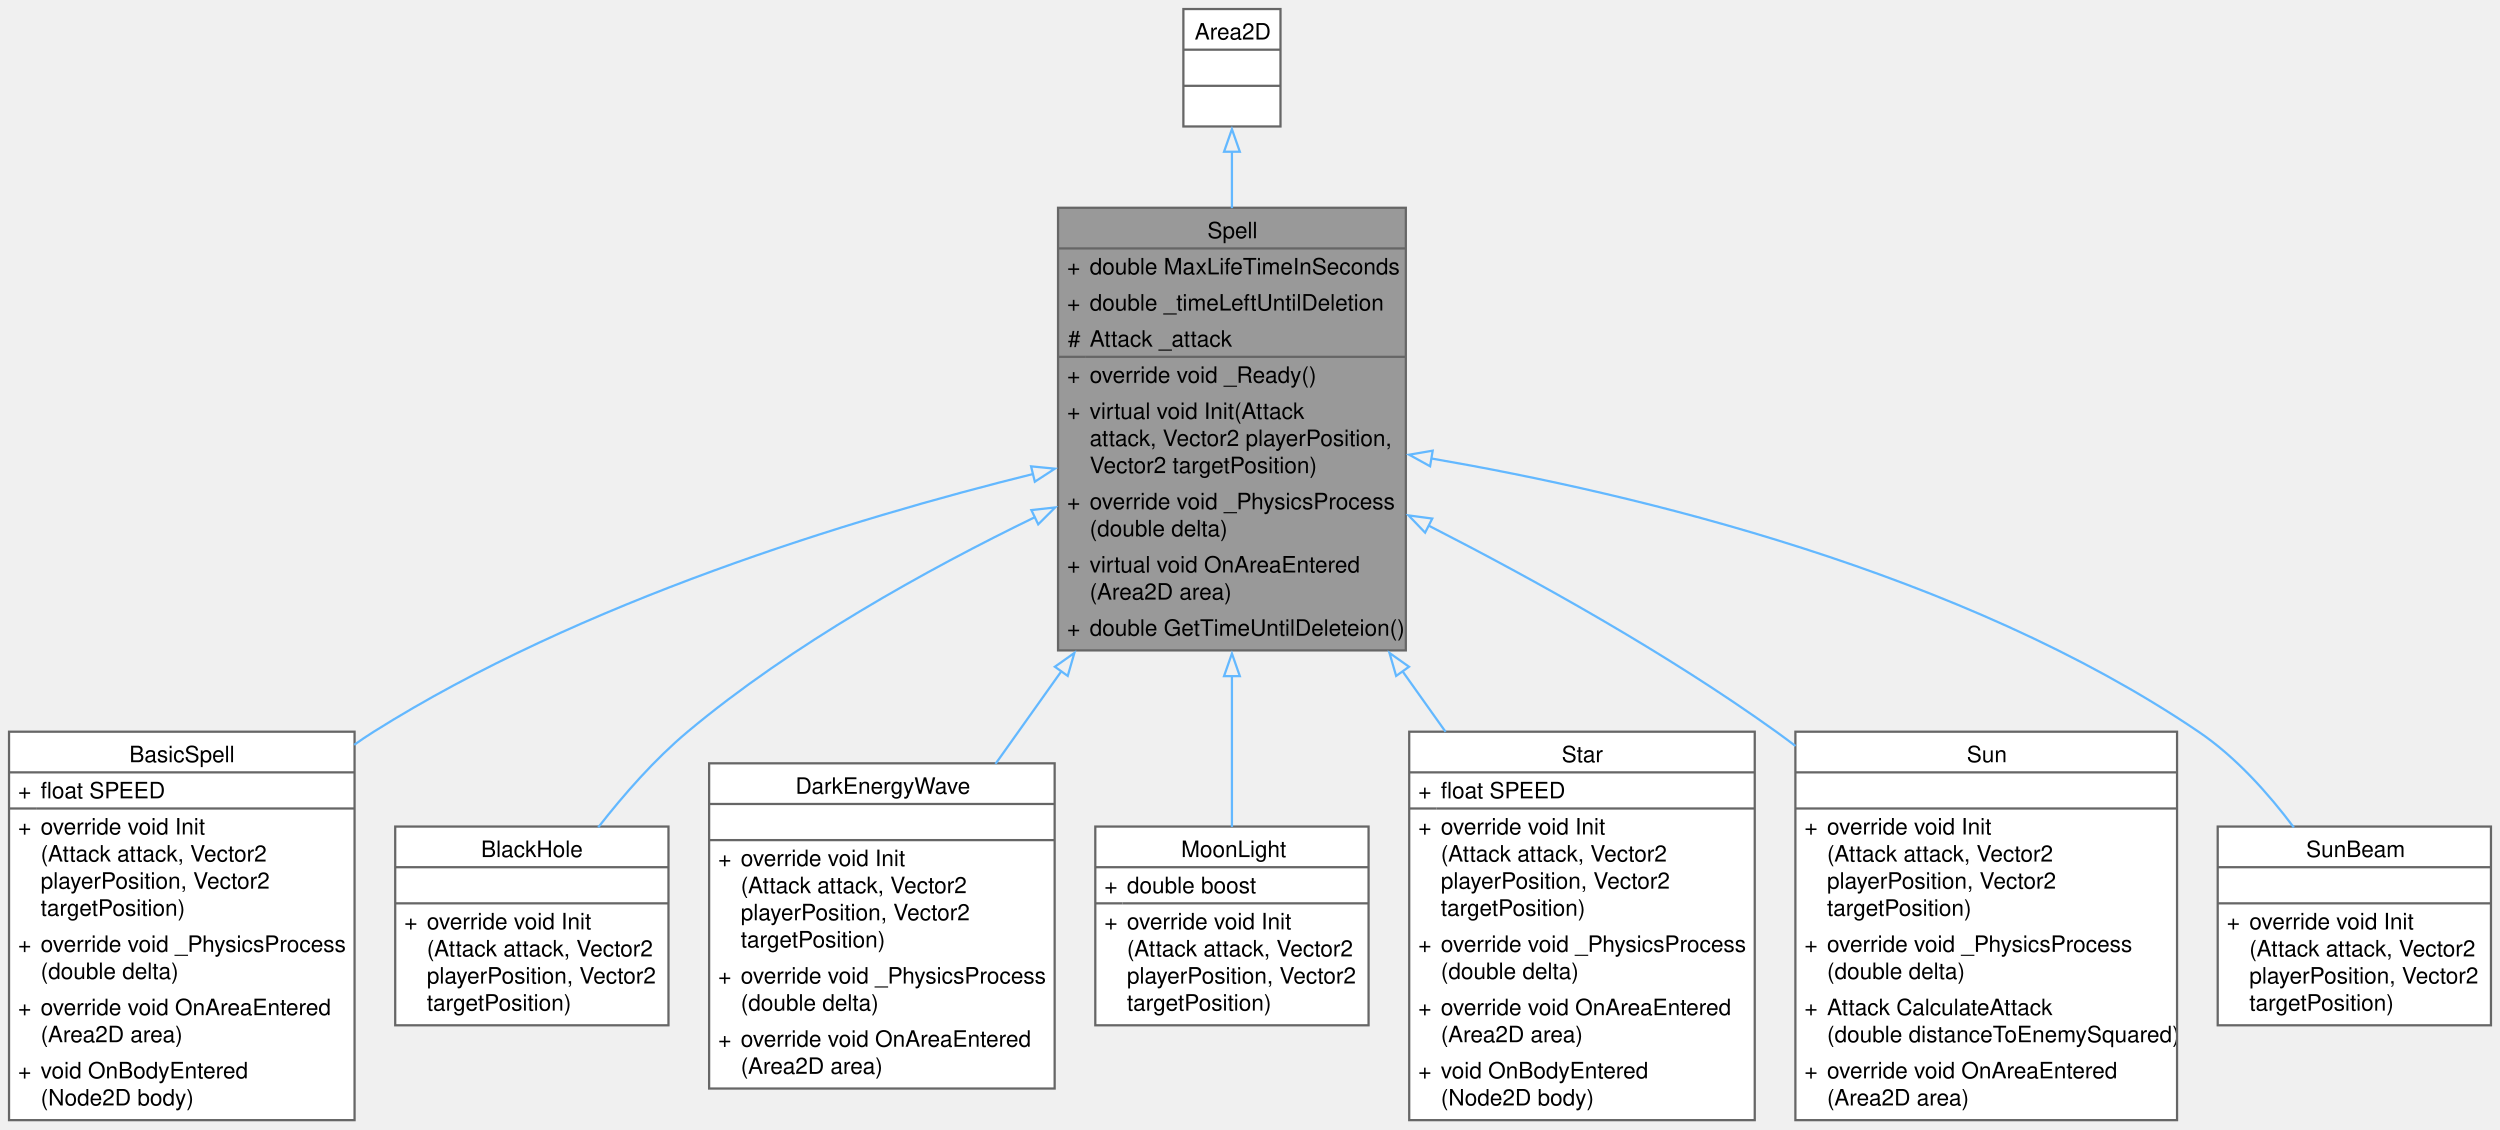
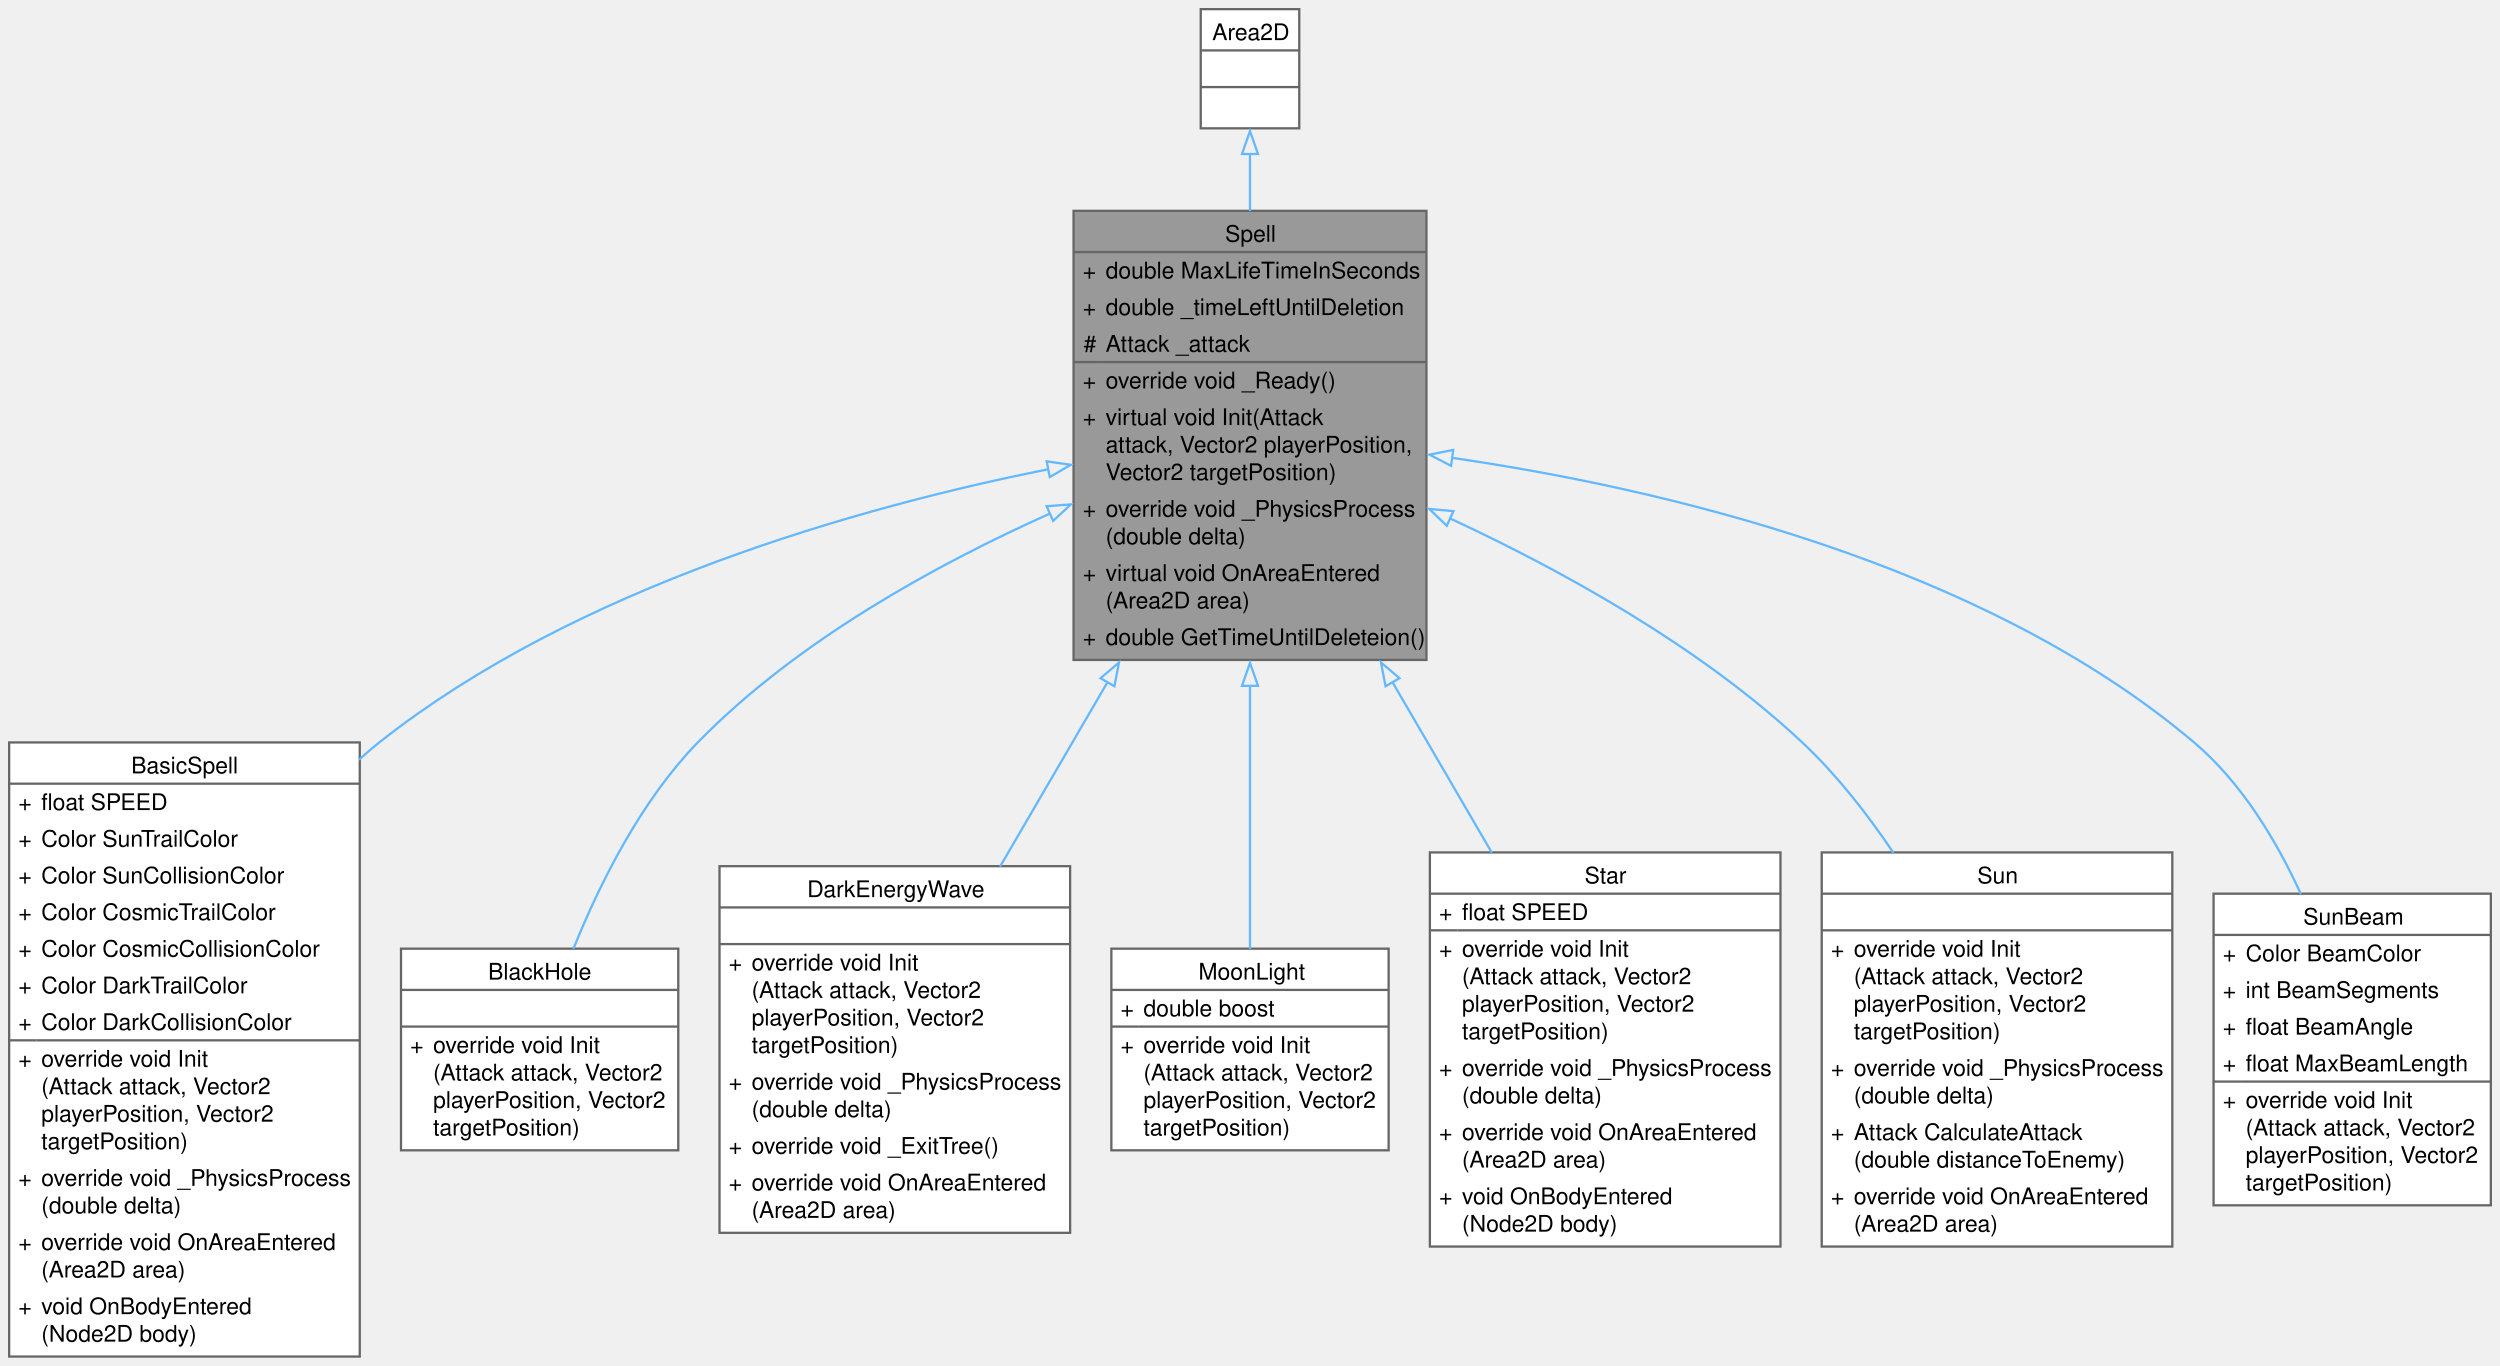
- <svg xmlns="http://www.w3.org/2000/svg" xmlns:xlink="http://www.w3.org/1999/xlink" width="1107pt" height="500pt" viewBox="0.00 0.00 1107.00 500.00">
-   <g id="graph0" class="graph" transform="scale(1 1) rotate(0) translate(4 496)">
+ <svg xmlns="http://www.w3.org/2000/svg" xmlns:xlink="http://www.w3.org/1999/xlink" width="1091pt" height="596pt" viewBox="0.00 0.00 1091.00 596.00">
+   <g id="graph0" class="graph" transform="scale(1 1) rotate(0) translate(4 592)">
    <g id="Node000001" class="node">
      <g id="a_Node000001">
        <a xlink:title=" ">
-           <polygon fill="#999999" stroke="none" points="618.5,-404 464.5,-404 464.5,-208 618.5,-208 618.5,-404" />
-           <text text-anchor="start" x="530.62" y="-390.5" font-family="Helvetica,sans-Serif" font-size="10.00">Spell</text>
-           <text text-anchor="start" x="468.5" y="-374.5" font-family="Helvetica,sans-Serif" font-size="10.00">+</text>
-           <text text-anchor="start" x="478.5" y="-374.5" font-family="Helvetica,sans-Serif" font-size="10.00">double MaxLifeTimeInSeconds</text>
-           <text text-anchor="start" x="468.5" y="-358.5" font-family="Helvetica,sans-Serif" font-size="10.00">+</text>
-           <text text-anchor="start" x="478.5" y="-358.5" font-family="Helvetica,sans-Serif" font-size="10.00">double _timeLeftUntilDeletion</text>
-           <text text-anchor="start" x="468.88" y="-342.5" font-family="Helvetica,sans-Serif" font-size="10.00">#</text>
-           <text text-anchor="start" x="478.5" y="-342.5" font-family="Helvetica,sans-Serif" font-size="10.00">Attack _attack</text>
-           <text text-anchor="start" x="468.5" y="-326.5" font-family="Helvetica,sans-Serif" font-size="10.00">+</text>
-           <text text-anchor="start" x="478.5" y="-326.5" font-family="Helvetica,sans-Serif" font-size="10.00">override void _Ready()</text>
+           <polygon fill="#999999" stroke="none" points="618.5,-500 464.5,-500 464.5,-304 618.5,-304 618.5,-500" />
+           <text text-anchor="start" x="530.62" y="-486.5" font-family="Helvetica,sans-Serif" font-size="10.00">Spell</text>
+           <text text-anchor="start" x="468.5" y="-470.5" font-family="Helvetica,sans-Serif" font-size="10.00">+</text>
+           <text text-anchor="start" x="478.5" y="-470.5" font-family="Helvetica,sans-Serif" font-size="10.00">double MaxLifeTimeInSeconds</text>
+           <text text-anchor="start" x="468.5" y="-454.5" font-family="Helvetica,sans-Serif" font-size="10.00">+</text>
+           <text text-anchor="start" x="478.5" y="-454.5" font-family="Helvetica,sans-Serif" font-size="10.00">double _timeLeftUntilDeletion</text>
+           <text text-anchor="start" x="468.88" y="-438.5" font-family="Helvetica,sans-Serif" font-size="10.00">#</text>
+           <text text-anchor="start" x="478.5" y="-438.5" font-family="Helvetica,sans-Serif" font-size="10.00">Attack _attack</text>
+           <text text-anchor="start" x="468.5" y="-422.5" font-family="Helvetica,sans-Serif" font-size="10.00">+</text>
+           <text text-anchor="start" x="478.5" y="-422.5" font-family="Helvetica,sans-Serif" font-size="10.00">override void _Ready()</text>
+           <text text-anchor="start" x="468.5" y="-406.5" font-family="Helvetica,sans-Serif" font-size="10.00">+</text>
+           <text text-anchor="start" x="478.5" y="-406.5" font-family="Helvetica,sans-Serif" font-size="10.00">virtual void Init(Attack</text>
+           <text text-anchor="start" x="478.5" y="-394.5" font-family="Helvetica,sans-Serif" font-size="10.00"> attack, Vector2 playerPosition,</text>
+           <text text-anchor="start" x="478.5" y="-382.5" font-family="Helvetica,sans-Serif" font-size="10.00"> Vector2 targetPosition)</text>
+           <text text-anchor="start" x="468.5" y="-366.5" font-family="Helvetica,sans-Serif" font-size="10.00">+</text>
+           <text text-anchor="start" x="478.5" y="-366.5" font-family="Helvetica,sans-Serif" font-size="10.00">override void _PhysicsProcess</text>
+           <text text-anchor="start" x="478.5" y="-354.5" font-family="Helvetica,sans-Serif" font-size="10.00">(double delta)</text>
+           <text text-anchor="start" x="468.5" y="-338.5" font-family="Helvetica,sans-Serif" font-size="10.00">+</text>
+           <text text-anchor="start" x="478.5" y="-338.5" font-family="Helvetica,sans-Serif" font-size="10.00">virtual void OnAreaEntered</text>
+           <text text-anchor="start" x="478.5" y="-326.5" font-family="Helvetica,sans-Serif" font-size="10.00">(Area2D area)</text>
          <text text-anchor="start" x="468.5" y="-310.5" font-family="Helvetica,sans-Serif" font-size="10.00">+</text>
-           <text text-anchor="start" x="478.5" y="-310.5" font-family="Helvetica,sans-Serif" font-size="10.00">virtual void Init(Attack</text>
-           <text text-anchor="start" x="478.5" y="-298.5" font-family="Helvetica,sans-Serif" font-size="10.00"> attack, Vector2 playerPosition,</text>
-           <text text-anchor="start" x="478.5" y="-286.5" font-family="Helvetica,sans-Serif" font-size="10.00"> Vector2 targetPosition)</text>
-           <text text-anchor="start" x="468.5" y="-270.5" font-family="Helvetica,sans-Serif" font-size="10.00">+</text>
-           <text text-anchor="start" x="478.5" y="-270.5" font-family="Helvetica,sans-Serif" font-size="10.00">override void _PhysicsProcess</text>
-           <text text-anchor="start" x="478.5" y="-258.5" font-family="Helvetica,sans-Serif" font-size="10.00">(double delta)</text>
-           <text text-anchor="start" x="468.5" y="-242.5" font-family="Helvetica,sans-Serif" font-size="10.00">+</text>
-           <text text-anchor="start" x="478.5" y="-242.5" font-family="Helvetica,sans-Serif" font-size="10.00">virtual void OnAreaEntered</text>
-           <text text-anchor="start" x="478.5" y="-230.5" font-family="Helvetica,sans-Serif" font-size="10.00">(Area2D area)</text>
-           <text text-anchor="start" x="468.5" y="-214.5" font-family="Helvetica,sans-Serif" font-size="10.00">+</text>
-           <text text-anchor="start" x="478.5" y="-214.5" font-family="Helvetica,sans-Serif" font-size="10.00">double GetTimeUntilDeleteion()</text>
-           <polygon fill="#666666" stroke="#666666" points="464.5,-386 464.5,-386 618.5,-386 618.5,-386 464.5,-386" />
-           <polygon fill="#666666" stroke="#666666" points="464.5,-338 464.5,-338 476.5,-338 476.5,-338 464.5,-338" />
-           <polygon fill="#666666" stroke="#666666" points="476.5,-338 476.5,-338 618.5,-338 618.5,-338 476.5,-338" />
-           <polygon fill="none" stroke="#666666" points="464.5,-208 464.5,-404 618.5,-404 618.5,-208 464.5,-208" />
+           <text text-anchor="start" x="478.5" y="-310.5" font-family="Helvetica,sans-Serif" font-size="10.00">double GetTimeUntilDeleteion()</text>
+           <polygon fill="#666666" stroke="#666666" points="464.5,-482 464.5,-482 618.5,-482 618.5,-482 464.5,-482" />
+           <polygon fill="#666666" stroke="#666666" points="464.5,-434 464.5,-434 476.5,-434 476.5,-434 464.5,-434" />
+           <polygon fill="#666666" stroke="#666666" points="476.5,-434 476.5,-434 618.5,-434 618.5,-434 476.5,-434" />
+           <polygon fill="none" stroke="#666666" points="464.5,-304 464.5,-500 618.5,-500 618.5,-304 464.5,-304" />
        </a>
      </g>
    </g>
    <g id="Node000003" class="node">
      <g id="a_Node000003">
        <a xlink:href="../../d6/df9/class_basic_spell.html" target="_top" xlink:title=" ">
-           <polygon fill="white" stroke="none" points="153,-172 0,-172 0,0 153,0 153,-172" />
-           <text text-anchor="start" x="53.25" y="-158.5" font-family="Helvetica,sans-Serif" font-size="10.00">BasicSpell</text>
+           <polygon fill="white" stroke="none" points="153,-268 0,-268 0,0 153,0 153,-268" />
+           <text text-anchor="start" x="53.25" y="-254.5" font-family="Helvetica,sans-Serif" font-size="10.00">BasicSpell</text>
+           <text text-anchor="start" x="4" y="-238.5" font-family="Helvetica,sans-Serif" font-size="10.00">+</text>
+           <text text-anchor="start" x="14" y="-238.5" font-family="Helvetica,sans-Serif" font-size="10.00">float SPEED</text>
+           <text text-anchor="start" x="4" y="-222.5" font-family="Helvetica,sans-Serif" font-size="10.00">+</text>
+           <text text-anchor="start" x="14" y="-222.5" font-family="Helvetica,sans-Serif" font-size="10.00">Color SunTrailColor</text>
+           <text text-anchor="start" x="4" y="-206.5" font-family="Helvetica,sans-Serif" font-size="10.00">+</text>
+           <text text-anchor="start" x="14" y="-206.5" font-family="Helvetica,sans-Serif" font-size="10.00">Color SunCollisionColor</text>
+           <text text-anchor="start" x="4" y="-190.5" font-family="Helvetica,sans-Serif" font-size="10.00">+</text>
+           <text text-anchor="start" x="14" y="-190.5" font-family="Helvetica,sans-Serif" font-size="10.00">Color CosmicTrailColor</text>
+           <text text-anchor="start" x="4" y="-174.5" font-family="Helvetica,sans-Serif" font-size="10.00">+</text>
+           <text text-anchor="start" x="14" y="-174.5" font-family="Helvetica,sans-Serif" font-size="10.00">Color CosmicCollisionColor</text>
+           <text text-anchor="start" x="4" y="-158.5" font-family="Helvetica,sans-Serif" font-size="10.00">+</text>
+           <text text-anchor="start" x="14" y="-158.5" font-family="Helvetica,sans-Serif" font-size="10.00">Color DarkTrailColor</text>
          <text text-anchor="start" x="4" y="-142.5" font-family="Helvetica,sans-Serif" font-size="10.00">+</text>
-           <text text-anchor="start" x="14" y="-142.5" font-family="Helvetica,sans-Serif" font-size="10.00">float SPEED</text>
+           <text text-anchor="start" x="14" y="-142.5" font-family="Helvetica,sans-Serif" font-size="10.00">Color DarkCollisionColor</text>
          <text text-anchor="start" x="4" y="-126.5" font-family="Helvetica,sans-Serif" font-size="10.00">+</text>
          <text text-anchor="start" x="14" y="-126.5" font-family="Helvetica,sans-Serif" font-size="10.00">override void Init</text>
          <text text-anchor="start" x="14" y="-114.5" font-family="Helvetica,sans-Serif" font-size="10.00">(Attack attack, Vector2</text>
          <text text-anchor="start" x="14" y="-102.5" font-family="Helvetica,sans-Serif" font-size="10.00"> playerPosition, Vector2</text>
          <text text-anchor="start" x="14" y="-90.5" font-family="Helvetica,sans-Serif" font-size="10.00"> targetPosition)</text>
          <text text-anchor="start" x="4" y="-74.5" font-family="Helvetica,sans-Serif" font-size="10.00">+</text>
          <text text-anchor="start" x="14" y="-74.5" font-family="Helvetica,sans-Serif" font-size="10.00">override void _PhysicsProcess</text>
          <text text-anchor="start" x="14" y="-62.5" font-family="Helvetica,sans-Serif" font-size="10.00">(double delta)</text>
          <text text-anchor="start" x="4" y="-46.5" font-family="Helvetica,sans-Serif" font-size="10.00">+</text>
          <text text-anchor="start" x="14" y="-46.5" font-family="Helvetica,sans-Serif" font-size="10.00">override void OnAreaEntered</text>
          <text text-anchor="start" x="14" y="-34.5" font-family="Helvetica,sans-Serif" font-size="10.00">(Area2D area)</text>
          <text text-anchor="start" x="4" y="-18.5" font-family="Helvetica,sans-Serif" font-size="10.00">+</text>
          <text text-anchor="start" x="14" y="-18.5" font-family="Helvetica,sans-Serif" font-size="10.00">void OnBodyEntered</text>
          <text text-anchor="start" x="14" y="-6.5" font-family="Helvetica,sans-Serif" font-size="10.00">(Node2D body)</text>
-           <polygon fill="#666666" stroke="#666666" points="0,-154 0,-154 153,-154 153,-154 0,-154" />
+           <polygon fill="#666666" stroke="#666666" points="0,-250 0,-250 153,-250 153,-250 0,-250" />
          <polygon fill="#666666" stroke="#666666" points="0,-138 0,-138 12,-138 12,-138 0,-138" />
          <polygon fill="#666666" stroke="#666666" points="12,-138 12,-138 153,-138 153,-138 12,-138" />
-           <polygon fill="none" stroke="#666666" points="0,0 0,-172 153,-172 153,0 0,0" />
+           <polygon fill="none" stroke="#666666" points="0,0 0,-268 153,-268 153,0 0,0" />
        </a>
      </g>
    </g>
    <g id="edge2_Node000001_Node000003" class="edge">
      <g id="a_edge2_Node000001_Node000003">
        <a xlink:title=" ">
-           <path fill="none" stroke="#63b8ff" d="M453.5,-286.13C373.13,-266.22 253.21,-229.63 161.5,-172 158.58,-170.17 155.69,-168.22 152.83,-166.18" />
-           <polygon fill="none" stroke="#63b8ff" points="452.56,-289.5 463.1,-288.47 454.22,-282.7 452.56,-289.5" />
+           <path fill="none" stroke="#63b8ff" d="M453.63,-387.27C371.03,-370.7 247.57,-336.11 161.5,-268 158.49,-265.62 155.56,-263.1 152.7,-260.47" />
+           <polygon fill="none" stroke="#63b8ff" points="452.78,-390.67 463.26,-389.16 454.12,-383.8 452.78,-390.67" />
        </a>
      </g>
    </g>
    <g id="Node000004" class="node">
      <g id="a_Node000004">
        <a xlink:href="../../db/d1b/class_black_hole.html" target="_top" xlink:title=" ">
-           <polygon fill="white" stroke="none" points="292,-130 171,-130 171,-42 292,-42 292,-130" />
-           <text text-anchor="start" x="209" y="-116.5" font-family="Helvetica,sans-Serif" font-size="10.00">BlackHole</text>
-           <text text-anchor="start" x="230" y="-100.5" font-family="Helvetica,sans-Serif" font-size="10.00"> </text>
-           <text text-anchor="start" x="175" y="-84.5" font-family="Helvetica,sans-Serif" font-size="10.00">+</text>
-           <text text-anchor="start" x="185" y="-84.5" font-family="Helvetica,sans-Serif" font-size="10.00">override void Init</text>
-           <text text-anchor="start" x="185" y="-72.5" font-family="Helvetica,sans-Serif" font-size="10.00">(Attack attack, Vector2</text>
-           <text text-anchor="start" x="185" y="-60.5" font-family="Helvetica,sans-Serif" font-size="10.00"> playerPosition, Vector2</text>
-           <text text-anchor="start" x="185" y="-48.5" font-family="Helvetica,sans-Serif" font-size="10.00"> targetPosition)</text>
-           <polygon fill="#666666" stroke="#666666" points="171,-112 171,-112 292,-112 292,-112 171,-112" />
-           <polygon fill="#666666" stroke="#666666" points="171,-96 171,-96 292,-96 292,-96 171,-96" />
-           <polygon fill="none" stroke="#666666" points="171,-42 171,-130 292,-130 292,-42 171,-42" />
+           <polygon fill="white" stroke="none" points="292,-178 171,-178 171,-90 292,-90 292,-178" />
+           <text text-anchor="start" x="209" y="-164.5" font-family="Helvetica,sans-Serif" font-size="10.00">BlackHole</text>
+           <text text-anchor="start" x="230" y="-148.5" font-family="Helvetica,sans-Serif" font-size="10.00"> </text>
+           <text text-anchor="start" x="175" y="-132.5" font-family="Helvetica,sans-Serif" font-size="10.00">+</text>
+           <text text-anchor="start" x="185" y="-132.5" font-family="Helvetica,sans-Serif" font-size="10.00">override void Init</text>
+           <text text-anchor="start" x="185" y="-120.5" font-family="Helvetica,sans-Serif" font-size="10.00">(Attack attack, Vector2</text>
+           <text text-anchor="start" x="185" y="-108.5" font-family="Helvetica,sans-Serif" font-size="10.00"> playerPosition, Vector2</text>
+           <text text-anchor="start" x="185" y="-96.5" font-family="Helvetica,sans-Serif" font-size="10.00"> targetPosition)</text>
+           <polygon fill="#666666" stroke="#666666" points="171,-160 171,-160 292,-160 292,-160 171,-160" />
+           <polygon fill="#666666" stroke="#666666" points="171,-144 171,-144 292,-144 292,-144 171,-144" />
+           <polygon fill="none" stroke="#666666" points="171,-90 171,-178 292,-178 292,-90 171,-90" />
        </a>
      </g>
    </g>
    <g id="edge3_Node000001_Node000004" class="edge">
      <g id="a_edge3_Node000001_Node000004">
        <a xlink:title=" ">
-           <path fill="none" stroke="#63b8ff" d="M454.48,-267.11C406.26,-243.72 346.87,-210.79 300.5,-172 285.92,-159.8 272.2,-144.17 260.9,-129.64" />
-           <polygon fill="none" stroke="#63b8ff" points="452.7,-270.13 463.23,-271.3 455.72,-263.82 452.7,-270.13" />
+           <path fill="none" stroke="#63b8ff" d="M454.26,-367.91C404.45,-345.61 343.55,-312.17 300.5,-268 275.63,-242.48 257.61,-206.18 246.24,-177.95" />
+           <polygon fill="none" stroke="#63b8ff" points="452.76,-371.08 463.32,-371.89 455.58,-364.67 452.76,-371.08" />
        </a>
      </g>
    </g>
    <g id="Node000005" class="node">
      <g id="a_Node000005">
        <a xlink:href="../../d9/d51/class_dark_energy_wave.html" target="_top" xlink:title=" ">
-           <polygon fill="white" stroke="none" points="463,-158 310,-158 310,-14 463,-14 463,-158" />
-           <text text-anchor="start" x="348.25" y="-144.5" font-family="Helvetica,sans-Serif" font-size="10.00">DarkEnergyWave</text>
-           <text text-anchor="start" x="385" y="-128.5" font-family="Helvetica,sans-Serif" font-size="10.00"> </text>
-           <text text-anchor="start" x="314" y="-112.5" font-family="Helvetica,sans-Serif" font-size="10.00">+</text>
-           <text text-anchor="start" x="324" y="-112.5" font-family="Helvetica,sans-Serif" font-size="10.00">override void Init</text>
-           <text text-anchor="start" x="324" y="-100.5" font-family="Helvetica,sans-Serif" font-size="10.00">(Attack attack, Vector2</text>
-           <text text-anchor="start" x="324" y="-88.5" font-family="Helvetica,sans-Serif" font-size="10.00"> playerPosition, Vector2</text>
-           <text text-anchor="start" x="324" y="-76.5" font-family="Helvetica,sans-Serif" font-size="10.00"> targetPosition)</text>
-           <text text-anchor="start" x="314" y="-60.5" font-family="Helvetica,sans-Serif" font-size="10.00">+</text>
-           <text text-anchor="start" x="324" y="-60.5" font-family="Helvetica,sans-Serif" font-size="10.00">override void _PhysicsProcess</text>
-           <text text-anchor="start" x="324" y="-48.5" font-family="Helvetica,sans-Serif" font-size="10.00">(double delta)</text>
-           <text text-anchor="start" x="314" y="-32.5" font-family="Helvetica,sans-Serif" font-size="10.00">+</text>
-           <text text-anchor="start" x="324" y="-32.5" font-family="Helvetica,sans-Serif" font-size="10.00">override void OnAreaEntered</text>
-           <text text-anchor="start" x="324" y="-20.5" font-family="Helvetica,sans-Serif" font-size="10.00">(Area2D area)</text>
-           <polygon fill="#666666" stroke="#666666" points="310,-140 310,-140 463,-140 463,-140 310,-140" />
-           <polygon fill="#666666" stroke="#666666" points="310,-124 310,-124 463,-124 463,-124 310,-124" />
-           <polygon fill="none" stroke="#666666" points="310,-14 310,-158 463,-158 463,-14 310,-14" />
+           <polygon fill="white" stroke="none" points="463,-214 310,-214 310,-54 463,-54 463,-214" />
+           <text text-anchor="start" x="348.25" y="-200.5" font-family="Helvetica,sans-Serif" font-size="10.00">DarkEnergyWave</text>
+           <text text-anchor="start" x="385" y="-184.5" font-family="Helvetica,sans-Serif" font-size="10.00"> </text>
+           <text text-anchor="start" x="314" y="-168.5" font-family="Helvetica,sans-Serif" font-size="10.00">+</text>
+           <text text-anchor="start" x="324" y="-168.5" font-family="Helvetica,sans-Serif" font-size="10.00">override void Init</text>
+           <text text-anchor="start" x="324" y="-156.5" font-family="Helvetica,sans-Serif" font-size="10.00">(Attack attack, Vector2</text>
+           <text text-anchor="start" x="324" y="-144.5" font-family="Helvetica,sans-Serif" font-size="10.00"> playerPosition, Vector2</text>
+           <text text-anchor="start" x="324" y="-132.5" font-family="Helvetica,sans-Serif" font-size="10.00"> targetPosition)</text>
+           <text text-anchor="start" x="314" y="-116.5" font-family="Helvetica,sans-Serif" font-size="10.00">+</text>
+           <text text-anchor="start" x="324" y="-116.5" font-family="Helvetica,sans-Serif" font-size="10.00">override void _PhysicsProcess</text>
+           <text text-anchor="start" x="324" y="-104.5" font-family="Helvetica,sans-Serif" font-size="10.00">(double delta)</text>
+           <text text-anchor="start" x="314" y="-88.5" font-family="Helvetica,sans-Serif" font-size="10.00">+</text>
+           <text text-anchor="start" x="324" y="-88.5" font-family="Helvetica,sans-Serif" font-size="10.00">override void _ExitTree()</text>
+           <text text-anchor="start" x="314" y="-72.5" font-family="Helvetica,sans-Serif" font-size="10.00">+</text>
+           <text text-anchor="start" x="324" y="-72.5" font-family="Helvetica,sans-Serif" font-size="10.00">override void OnAreaEntered</text>
+           <text text-anchor="start" x="324" y="-60.5" font-family="Helvetica,sans-Serif" font-size="10.00">(Area2D area)</text>
+           <polygon fill="#666666" stroke="#666666" points="310,-196 310,-196 463,-196 463,-196 310,-196" />
+           <polygon fill="#666666" stroke="#666666" points="310,-180 310,-180 463,-180 463,-180 310,-180" />
+           <polygon fill="none" stroke="#666666" points="310,-54 310,-214 463,-214 463,-54 310,-54" />
        </a>
      </g>
    </g>
    <g id="edge4_Node000001_Node000005" class="edge">
      <g id="a_edge4_Node000001_Node000005">
        <a xlink:title=" ">
-           <path fill="none" stroke="#63b8ff" d="M466.1,-198.95C456.16,-184.98 446.18,-170.94 436.81,-157.76" />
-           <polygon fill="none" stroke="#63b8ff" points="463.09,-200.76 471.74,-206.88 468.79,-196.7 463.09,-200.76" />
+           <path fill="none" stroke="#63b8ff" d="M479.37,-294.38C463.7,-267.48 447.15,-239.09 432.43,-213.83" />
+           <polygon fill="none" stroke="#63b8ff" points="476.28,-296.03 484.34,-302.91 482.33,-292.51 476.28,-296.03" />
        </a>
      </g>
    </g>
    <g id="Node000006" class="node">
      <g id="a_Node000006">
        <a xlink:href="../../df/d1e/class_moon_light.html" target="_top" xlink:title=" ">
-           <polygon fill="white" stroke="none" points="602,-130 481,-130 481,-42 602,-42 602,-130" />
-           <text text-anchor="start" x="519" y="-116.5" font-family="Helvetica,sans-Serif" font-size="10.00">MoonLight</text>
-           <text text-anchor="start" x="485" y="-100.5" font-family="Helvetica,sans-Serif" font-size="10.00">+</text>
-           <text text-anchor="start" x="495" y="-100.5" font-family="Helvetica,sans-Serif" font-size="10.00">double boost</text>
-           <text text-anchor="start" x="485" y="-84.5" font-family="Helvetica,sans-Serif" font-size="10.00">+</text>
-           <text text-anchor="start" x="495" y="-84.5" font-family="Helvetica,sans-Serif" font-size="10.00">override void Init</text>
-           <text text-anchor="start" x="495" y="-72.5" font-family="Helvetica,sans-Serif" font-size="10.00">(Attack attack, Vector2</text>
-           <text text-anchor="start" x="495" y="-60.5" font-family="Helvetica,sans-Serif" font-size="10.00"> playerPosition, Vector2</text>
-           <text text-anchor="start" x="495" y="-48.5" font-family="Helvetica,sans-Serif" font-size="10.00"> targetPosition)</text>
-           <polygon fill="#666666" stroke="#666666" points="481,-112 481,-112 602,-112 602,-112 481,-112" />
-           <polygon fill="#666666" stroke="#666666" points="481,-96 481,-96 493,-96 493,-96 481,-96" />
-           <polygon fill="#666666" stroke="#666666" points="493,-96 493,-96 602,-96 602,-96 493,-96" />
-           <polygon fill="none" stroke="#666666" points="481,-42 481,-130 602,-130 602,-42 481,-42" />
+           <polygon fill="white" stroke="none" points="602,-178 481,-178 481,-90 602,-90 602,-178" />
+           <text text-anchor="start" x="519" y="-164.5" font-family="Helvetica,sans-Serif" font-size="10.00">MoonLight</text>
+           <text text-anchor="start" x="485" y="-148.5" font-family="Helvetica,sans-Serif" font-size="10.00">+</text>
+           <text text-anchor="start" x="495" y="-148.5" font-family="Helvetica,sans-Serif" font-size="10.00">double boost</text>
+           <text text-anchor="start" x="485" y="-132.5" font-family="Helvetica,sans-Serif" font-size="10.00">+</text>
+           <text text-anchor="start" x="495" y="-132.5" font-family="Helvetica,sans-Serif" font-size="10.00">override void Init</text>
+           <text text-anchor="start" x="495" y="-120.5" font-family="Helvetica,sans-Serif" font-size="10.00">(Attack attack, Vector2</text>
+           <text text-anchor="start" x="495" y="-108.5" font-family="Helvetica,sans-Serif" font-size="10.00"> playerPosition, Vector2</text>
+           <text text-anchor="start" x="495" y="-96.5" font-family="Helvetica,sans-Serif" font-size="10.00"> targetPosition)</text>
+           <polygon fill="#666666" stroke="#666666" points="481,-160 481,-160 602,-160 602,-160 481,-160" />
+           <polygon fill="#666666" stroke="#666666" points="481,-144 481,-144 493,-144 493,-144 481,-144" />
+           <polygon fill="#666666" stroke="#666666" points="493,-144 493,-144 602,-144 602,-144 493,-144" />
+           <polygon fill="none" stroke="#666666" points="481,-90 481,-178 602,-178 602,-90 481,-90" />
        </a>
      </g>
    </g>
    <g id="edge5_Node000001_Node000006" class="edge">
      <g id="a_edge5_Node000001_Node000006">
        <a xlink:title=" ">
-           <path fill="none" stroke="#63b8ff" d="M541.5,-196.83C541.5,-173.04 541.5,-149.2 541.5,-129.84" />
-           <polygon fill="none" stroke="#63b8ff" points="538,-196.6 541.5,-206.6 545,-196.6 538,-196.6" />
+           <path fill="none" stroke="#63b8ff" d="M541.5,-292.92C541.5,-252.54 541.5,-208.98 541.5,-177.85" />
+           <polygon fill="none" stroke="#63b8ff" points="538,-292.7 541.5,-302.7 545,-292.7 538,-292.7" />
        </a>
      </g>
    </g>
    <g id="Node000007" class="node">
      <g id="a_Node000007">
        <a xlink:href="../../d7/d8d/class_star.html" target="_top" xlink:title=" ">
-           <polygon fill="white" stroke="none" points="773,-172 620,-172 620,0 773,0 773,-172" />
-           <text text-anchor="start" x="687.5" y="-158.5" font-family="Helvetica,sans-Serif" font-size="10.00">Star</text>
-           <text text-anchor="start" x="624" y="-142.5" font-family="Helvetica,sans-Serif" font-size="10.00">+</text>
-           <text text-anchor="start" x="634" y="-142.5" font-family="Helvetica,sans-Serif" font-size="10.00">float SPEED</text>
-           <text text-anchor="start" x="624" y="-126.5" font-family="Helvetica,sans-Serif" font-size="10.00">+</text>
-           <text text-anchor="start" x="634" y="-126.5" font-family="Helvetica,sans-Serif" font-size="10.00">override void Init</text>
-           <text text-anchor="start" x="634" y="-114.5" font-family="Helvetica,sans-Serif" font-size="10.00">(Attack attack, Vector2</text>
-           <text text-anchor="start" x="634" y="-102.5" font-family="Helvetica,sans-Serif" font-size="10.00"> playerPosition, Vector2</text>
-           <text text-anchor="start" x="634" y="-90.5" font-family="Helvetica,sans-Serif" font-size="10.00"> targetPosition)</text>
-           <text text-anchor="start" x="624" y="-74.5" font-family="Helvetica,sans-Serif" font-size="10.00">+</text>
-           <text text-anchor="start" x="634" y="-74.5" font-family="Helvetica,sans-Serif" font-size="10.00">override void _PhysicsProcess</text>
-           <text text-anchor="start" x="634" y="-62.5" font-family="Helvetica,sans-Serif" font-size="10.00">(double delta)</text>
-           <text text-anchor="start" x="624" y="-46.5" font-family="Helvetica,sans-Serif" font-size="10.00">+</text>
-           <text text-anchor="start" x="634" y="-46.5" font-family="Helvetica,sans-Serif" font-size="10.00">override void OnAreaEntered</text>
-           <text text-anchor="start" x="634" y="-34.5" font-family="Helvetica,sans-Serif" font-size="10.00">(Area2D area)</text>
-           <text text-anchor="start" x="624" y="-18.5" font-family="Helvetica,sans-Serif" font-size="10.00">+</text>
-           <text text-anchor="start" x="634" y="-18.5" font-family="Helvetica,sans-Serif" font-size="10.00">void OnBodyEntered</text>
-           <text text-anchor="start" x="634" y="-6.5" font-family="Helvetica,sans-Serif" font-size="10.00">(Node2D body)</text>
-           <polygon fill="#666666" stroke="#666666" points="620,-154 620,-154 773,-154 773,-154 620,-154" />
-           <polygon fill="#666666" stroke="#666666" points="620,-138 620,-138 632,-138 632,-138 620,-138" />
-           <polygon fill="#666666" stroke="#666666" points="632,-138 632,-138 773,-138 773,-138 632,-138" />
-           <polygon fill="none" stroke="#666666" points="620,0 620,-172 773,-172 773,0 620,0" />
+           <polygon fill="white" stroke="none" points="773,-220 620,-220 620,-48 773,-48 773,-220" />
+           <text text-anchor="start" x="687.5" y="-206.5" font-family="Helvetica,sans-Serif" font-size="10.00">Star</text>
+           <text text-anchor="start" x="624" y="-190.5" font-family="Helvetica,sans-Serif" font-size="10.00">+</text>
+           <text text-anchor="start" x="634" y="-190.5" font-family="Helvetica,sans-Serif" font-size="10.00">float SPEED</text>
+           <text text-anchor="start" x="624" y="-174.5" font-family="Helvetica,sans-Serif" font-size="10.00">+</text>
+           <text text-anchor="start" x="634" y="-174.5" font-family="Helvetica,sans-Serif" font-size="10.00">override void Init</text>
+           <text text-anchor="start" x="634" y="-162.5" font-family="Helvetica,sans-Serif" font-size="10.00">(Attack attack, Vector2</text>
+           <text text-anchor="start" x="634" y="-150.5" font-family="Helvetica,sans-Serif" font-size="10.00"> playerPosition, Vector2</text>
+           <text text-anchor="start" x="634" y="-138.5" font-family="Helvetica,sans-Serif" font-size="10.00"> targetPosition)</text>
+           <text text-anchor="start" x="624" y="-122.5" font-family="Helvetica,sans-Serif" font-size="10.00">+</text>
+           <text text-anchor="start" x="634" y="-122.5" font-family="Helvetica,sans-Serif" font-size="10.00">override void _PhysicsProcess</text>
+           <text text-anchor="start" x="634" y="-110.5" font-family="Helvetica,sans-Serif" font-size="10.00">(double delta)</text>
+           <text text-anchor="start" x="624" y="-94.5" font-family="Helvetica,sans-Serif" font-size="10.00">+</text>
+           <text text-anchor="start" x="634" y="-94.5" font-family="Helvetica,sans-Serif" font-size="10.00">override void OnAreaEntered</text>
+           <text text-anchor="start" x="634" y="-82.5" font-family="Helvetica,sans-Serif" font-size="10.00">(Area2D area)</text>
+           <text text-anchor="start" x="624" y="-66.5" font-family="Helvetica,sans-Serif" font-size="10.00">+</text>
+           <text text-anchor="start" x="634" y="-66.5" font-family="Helvetica,sans-Serif" font-size="10.00">void OnBodyEntered</text>
+           <text text-anchor="start" x="634" y="-54.5" font-family="Helvetica,sans-Serif" font-size="10.00">(Node2D body)</text>
+           <polygon fill="#666666" stroke="#666666" points="620,-202 620,-202 773,-202 773,-202 620,-202" />
+           <polygon fill="#666666" stroke="#666666" points="620,-186 620,-186 632,-186 632,-186 620,-186" />
+           <polygon fill="#666666" stroke="#666666" points="632,-186 632,-186 773,-186 773,-186 632,-186" />
+           <polygon fill="none" stroke="#666666" points="620,-48 620,-220 773,-220 773,-48 620,-48" />
        </a>
      </g>
    </g>
    <g id="edge6_Node000001_Node000007" class="edge">
      <g id="a_edge6_Node000001_Node000007">
        <a xlink:title=" ">
-           <path fill="none" stroke="#63b8ff" d="M617.04,-198.76C623.43,-189.77 629.84,-180.75 636.1,-171.95" />
-           <polygon fill="none" stroke="#63b8ff" points="614.21,-196.7 611.26,-206.88 619.91,-200.76 614.21,-196.7" />
+           <path fill="none" stroke="#63b8ff" d="M603.61,-294.42C618.05,-269.62 633.25,-243.55 647.06,-219.84" />
+           <polygon fill="none" stroke="#63b8ff" points="600.67,-292.51 598.66,-302.91 606.72,-296.03 600.67,-292.51" />
        </a>
      </g>
    </g>
    <g id="Node000008" class="node">
      <g id="a_Node000008">
        <a xlink:href="../../d6/d93/class_sun.html" target="_top" xlink:title=" ">
-           <polygon fill="white" stroke="none" points="960,-172 791,-172 791,0 960,0 960,-172" />
-           <text text-anchor="start" x="866.88" y="-158.5" font-family="Helvetica,sans-Serif" font-size="10.00">Sun</text>
-           <text text-anchor="start" x="874" y="-142.5" font-family="Helvetica,sans-Serif" font-size="10.00"> </text>
-           <text text-anchor="start" x="795" y="-126.5" font-family="Helvetica,sans-Serif" font-size="10.00">+</text>
-           <text text-anchor="start" x="805" y="-126.5" font-family="Helvetica,sans-Serif" font-size="10.00">override void Init</text>
-           <text text-anchor="start" x="805" y="-114.5" font-family="Helvetica,sans-Serif" font-size="10.00">(Attack attack, Vector2</text>
-           <text text-anchor="start" x="805" y="-102.5" font-family="Helvetica,sans-Serif" font-size="10.00"> playerPosition, Vector2</text>
-           <text text-anchor="start" x="805" y="-90.5" font-family="Helvetica,sans-Serif" font-size="10.00"> targetPosition)</text>
-           <text text-anchor="start" x="795" y="-74.5" font-family="Helvetica,sans-Serif" font-size="10.00">+</text>
-           <text text-anchor="start" x="805" y="-74.5" font-family="Helvetica,sans-Serif" font-size="10.00">override void _PhysicsProcess</text>
-           <text text-anchor="start" x="805" y="-62.5" font-family="Helvetica,sans-Serif" font-size="10.00">(double delta)</text>
-           <text text-anchor="start" x="795" y="-46.5" font-family="Helvetica,sans-Serif" font-size="10.00">+</text>
-           <text text-anchor="start" x="805" y="-46.5" font-family="Helvetica,sans-Serif" font-size="10.00">Attack CalculateAttack</text>
-           <text text-anchor="start" x="805" y="-34.5" font-family="Helvetica,sans-Serif" font-size="10.00">(double distanceToEnemySquared)</text>
-           <text text-anchor="start" x="795" y="-18.5" font-family="Helvetica,sans-Serif" font-size="10.00">+</text>
-           <text text-anchor="start" x="805" y="-18.5" font-family="Helvetica,sans-Serif" font-size="10.00">override void OnAreaEntered</text>
-           <text text-anchor="start" x="805" y="-6.5" font-family="Helvetica,sans-Serif" font-size="10.00">(Area2D area)</text>
-           <polygon fill="#666666" stroke="#666666" points="791,-154 791,-154 960,-154 960,-154 791,-154" />
-           <polygon fill="#666666" stroke="#666666" points="791,-138 791,-138 960,-138 960,-138 791,-138" />
-           <polygon fill="none" stroke="#666666" points="791,0 791,-172 960,-172 960,0 791,0" />
+           <polygon fill="white" stroke="none" points="944,-220 791,-220 791,-48 944,-48 944,-220" />
+           <text text-anchor="start" x="858.88" y="-206.5" font-family="Helvetica,sans-Serif" font-size="10.00">Sun</text>
+           <text text-anchor="start" x="866" y="-190.5" font-family="Helvetica,sans-Serif" font-size="10.00"> </text>
+           <text text-anchor="start" x="795" y="-174.5" font-family="Helvetica,sans-Serif" font-size="10.00">+</text>
+           <text text-anchor="start" x="805" y="-174.5" font-family="Helvetica,sans-Serif" font-size="10.00">override void Init</text>
+           <text text-anchor="start" x="805" y="-162.5" font-family="Helvetica,sans-Serif" font-size="10.00">(Attack attack, Vector2</text>
+           <text text-anchor="start" x="805" y="-150.5" font-family="Helvetica,sans-Serif" font-size="10.00"> playerPosition, Vector2</text>
+           <text text-anchor="start" x="805" y="-138.5" font-family="Helvetica,sans-Serif" font-size="10.00"> targetPosition)</text>
+           <text text-anchor="start" x="795" y="-122.5" font-family="Helvetica,sans-Serif" font-size="10.00">+</text>
+           <text text-anchor="start" x="805" y="-122.5" font-family="Helvetica,sans-Serif" font-size="10.00">override void _PhysicsProcess</text>
+           <text text-anchor="start" x="805" y="-110.5" font-family="Helvetica,sans-Serif" font-size="10.00">(double delta)</text>
+           <text text-anchor="start" x="795" y="-94.5" font-family="Helvetica,sans-Serif" font-size="10.00">+</text>
+           <text text-anchor="start" x="805" y="-94.5" font-family="Helvetica,sans-Serif" font-size="10.00">Attack CalculateAttack</text>
+           <text text-anchor="start" x="805" y="-82.5" font-family="Helvetica,sans-Serif" font-size="10.00">(double distanceToEnemy)</text>
+           <text text-anchor="start" x="795" y="-66.5" font-family="Helvetica,sans-Serif" font-size="10.00">+</text>
+           <text text-anchor="start" x="805" y="-66.5" font-family="Helvetica,sans-Serif" font-size="10.00">override void OnAreaEntered</text>
+           <text text-anchor="start" x="805" y="-54.5" font-family="Helvetica,sans-Serif" font-size="10.00">(Area2D area)</text>
+           <polygon fill="#666666" stroke="#666666" points="791,-202 791,-202 944,-202 944,-202 791,-202" />
+           <polygon fill="#666666" stroke="#666666" points="791,-186 791,-186 944,-186 944,-186 791,-186" />
+           <polygon fill="none" stroke="#666666" points="791,-48 791,-220 944,-220 944,-48 791,-48" />
        </a>
      </g>
    </g>
    <g id="edge7_Node000001_Node000008" class="edge">
      <g id="a_edge7_Node000001_Node000008">
        <a xlink:title=" ">
-           <path fill="none" stroke="#63b8ff" d="M628.55,-263.29C675.74,-239.15 734.12,-206.71 782.5,-172 785.34,-169.96 788.19,-167.84 791.04,-165.67" />
-           <polygon fill="none" stroke="#63b8ff" points="627.04,-260.14 619.71,-267.78 630.21,-266.38 627.04,-260.14" />
+           <path fill="none" stroke="#63b8ff" d="M628.64,-365.83C677.72,-343.04 737.91,-309.81 782.5,-268 797.39,-254.04 810.82,-236.94 822.36,-219.71" />
+           <polygon fill="none" stroke="#63b8ff" points="627.37,-362.56 619.73,-369.9 630.28,-368.93 627.37,-362.56" />
        </a>
      </g>
    </g>
    <g id="Node000009" class="node">
      <g id="a_Node000009">
        <a xlink:href="../../d5/d00/class_sun_beam.html" target="_top" xlink:title=" ">
-           <polygon fill="white" stroke="none" points="1099,-130 978,-130 978,-42 1099,-42 1099,-130" />
-           <text text-anchor="start" x="1017.12" y="-116.5" font-family="Helvetica,sans-Serif" font-size="10.00">SunBeam</text>
-           <text text-anchor="start" x="1037" y="-100.5" font-family="Helvetica,sans-Serif" font-size="10.00"> </text>
-           <text text-anchor="start" x="982" y="-84.5" font-family="Helvetica,sans-Serif" font-size="10.00">+</text>
-           <text text-anchor="start" x="992" y="-84.5" font-family="Helvetica,sans-Serif" font-size="10.00">override void Init</text>
-           <text text-anchor="start" x="992" y="-72.5" font-family="Helvetica,sans-Serif" font-size="10.00">(Attack attack, Vector2</text>
-           <text text-anchor="start" x="992" y="-60.5" font-family="Helvetica,sans-Serif" font-size="10.00"> playerPosition, Vector2</text>
-           <text text-anchor="start" x="992" y="-48.5" font-family="Helvetica,sans-Serif" font-size="10.00"> targetPosition)</text>
-           <polygon fill="#666666" stroke="#666666" points="978,-112 978,-112 1099,-112 1099,-112 978,-112" />
-           <polygon fill="#666666" stroke="#666666" points="978,-96 978,-96 1099,-96 1099,-96 978,-96" />
-           <polygon fill="none" stroke="#666666" points="978,-42 978,-130 1099,-130 1099,-42 978,-42" />
+           <polygon fill="white" stroke="none" points="1083,-202 962,-202 962,-66 1083,-66 1083,-202" />
+           <text text-anchor="start" x="1001.12" y="-188.5" font-family="Helvetica,sans-Serif" font-size="10.00">SunBeam</text>
+           <text text-anchor="start" x="966" y="-172.5" font-family="Helvetica,sans-Serif" font-size="10.00">+</text>
+           <text text-anchor="start" x="976" y="-172.5" font-family="Helvetica,sans-Serif" font-size="10.00">Color BeamColor</text>
+           <text text-anchor="start" x="966" y="-156.5" font-family="Helvetica,sans-Serif" font-size="10.00">+</text>
+           <text text-anchor="start" x="976" y="-156.5" font-family="Helvetica,sans-Serif" font-size="10.00">int BeamSegments</text>
+           <text text-anchor="start" x="966" y="-140.5" font-family="Helvetica,sans-Serif" font-size="10.00">+</text>
+           <text text-anchor="start" x="976" y="-140.5" font-family="Helvetica,sans-Serif" font-size="10.00">float BeamAngle</text>
+           <text text-anchor="start" x="966" y="-124.5" font-family="Helvetica,sans-Serif" font-size="10.00">+</text>
+           <text text-anchor="start" x="976" y="-124.5" font-family="Helvetica,sans-Serif" font-size="10.00">float MaxBeamLength</text>
+           <text text-anchor="start" x="966" y="-108.5" font-family="Helvetica,sans-Serif" font-size="10.00">+</text>
+           <text text-anchor="start" x="976" y="-108.5" font-family="Helvetica,sans-Serif" font-size="10.00">override void Init</text>
+           <text text-anchor="start" x="976" y="-96.5" font-family="Helvetica,sans-Serif" font-size="10.00">(Attack attack, Vector2</text>
+           <text text-anchor="start" x="976" y="-84.5" font-family="Helvetica,sans-Serif" font-size="10.00"> playerPosition, Vector2</text>
+           <text text-anchor="start" x="976" y="-72.5" font-family="Helvetica,sans-Serif" font-size="10.00"> targetPosition)</text>
+           <polygon fill="#666666" stroke="#666666" points="962,-184 962,-184 1083,-184 1083,-184 962,-184" />
+           <polygon fill="#666666" stroke="#666666" points="962,-120 962,-120 974,-120 974,-120 962,-120" />
+           <polygon fill="#666666" stroke="#666666" points="974,-120 974,-120 1083,-120 1083,-120 974,-120" />
+           <polygon fill="none" stroke="#666666" points="962,-66 962,-202 1083,-202 1083,-66 962,-66" />
        </a>
      </g>
    </g>
    <g id="edge8_Node000001_Node000009" class="edge">
      <g id="a_edge8_Node000001_Node000009">
        <a xlink:title=" ">
-           <path fill="none" stroke="#63b8ff" d="M629.62,-293.02C721.04,-277.25 864.97,-242.77 969.5,-172 985.87,-160.92 1000.33,-144.81 1011.72,-129.59" />
-           <polygon fill="none" stroke="#63b8ff" points="629.24,-289.54 619.96,-294.65 630.4,-296.44 629.24,-289.54" />
+           <path fill="none" stroke="#63b8ff" d="M629.64,-392.2C720.13,-379.05 860.51,-346.68 953.5,-268 974.05,-250.61 989.27,-225.54 1000.1,-201.85" />
+           <polygon fill="none" stroke="#63b8ff" points="629.23,-388.73 619.81,-393.58 630.2,-395.66 629.23,-388.73" />
        </a>
      </g>
    </g>
    <g id="Node000002" class="node">
      <g id="a_Node000002">
        <a xlink:href="../../dc/df8/class_area2_d.html" target="_top" xlink:title=" ">
-           <polygon fill="white" stroke="none" points="563,-492 520,-492 520,-440 563,-440 563,-492" />
-           <text text-anchor="start" x="525" y="-478.5" font-family="Helvetica,sans-Serif" font-size="10.00">Area2D</text>
-           <text text-anchor="start" x="540" y="-462.5" font-family="Helvetica,sans-Serif" font-size="10.00"> </text>
-           <text text-anchor="start" x="540" y="-446.5" font-family="Helvetica,sans-Serif" font-size="10.00"> </text>
-           <polygon fill="#666666" stroke="#666666" points="520,-474 520,-474 563,-474 563,-474 520,-474" />
-           <polygon fill="#666666" stroke="#666666" points="520,-458 520,-458 563,-458 563,-458 520,-458" />
-           <polygon fill="none" stroke="#666666" points="520,-440 520,-492 563,-492 563,-440 520,-440" />
+           <polygon fill="white" stroke="none" points="563,-588 520,-588 520,-536 563,-536 563,-588" />
+           <text text-anchor="start" x="525" y="-574.5" font-family="Helvetica,sans-Serif" font-size="10.00">Area2D</text>
+           <text text-anchor="start" x="540" y="-558.5" font-family="Helvetica,sans-Serif" font-size="10.00"> </text>
+           <text text-anchor="start" x="540" y="-542.5" font-family="Helvetica,sans-Serif" font-size="10.00"> </text>
+           <polygon fill="#666666" stroke="#666666" points="520,-570 520,-570 563,-570 563,-570 520,-570" />
+           <polygon fill="#666666" stroke="#666666" points="520,-554 520,-554 563,-554 563,-554 520,-554" />
+           <polygon fill="none" stroke="#666666" points="520,-536 520,-588 563,-588 563,-536 520,-536" />
        </a>
      </g>
    </g>
    <g id="edge1_Node000001_Node000002" class="edge">
      <g id="a_edge1_Node000001_Node000002">
        <a xlink:title=" ">
-           <path fill="none" stroke="#63b8ff" d="M541.5,-428.88C541.5,-421.15 541.5,-412.63 541.5,-403.8" />
-           <polygon fill="none" stroke="#63b8ff" points="538,-428.8 541.5,-438.8 545,-428.8 538,-428.8" />
+           <path fill="none" stroke="#63b8ff" d="M541.5,-524.88C541.5,-517.15 541.5,-508.63 541.5,-499.8" />
+           <polygon fill="none" stroke="#63b8ff" points="538,-524.8 541.5,-534.8 545,-524.8 538,-524.8" />
        </a>
      </g>
    </g>
  </g>
</svg>
